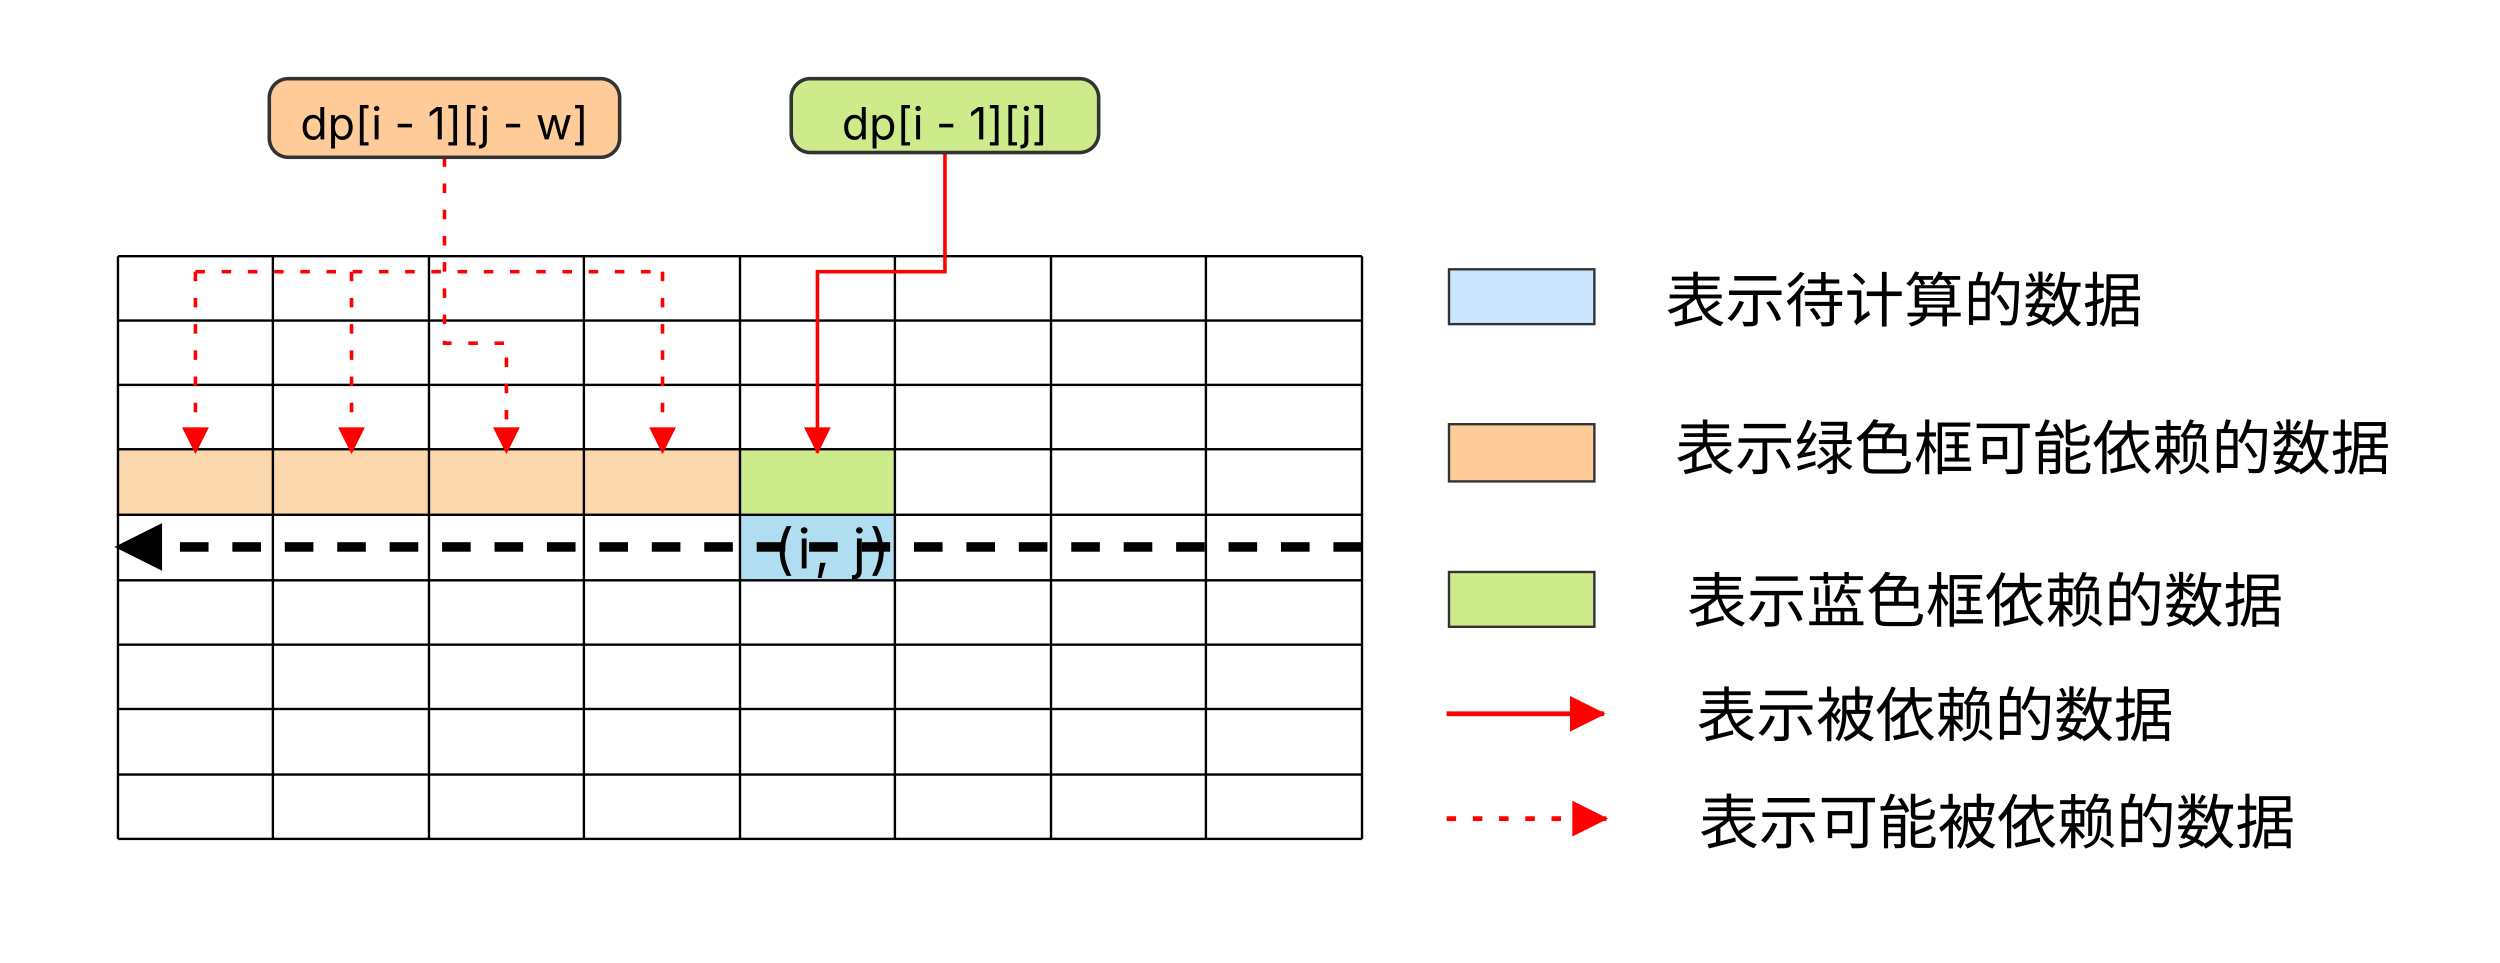
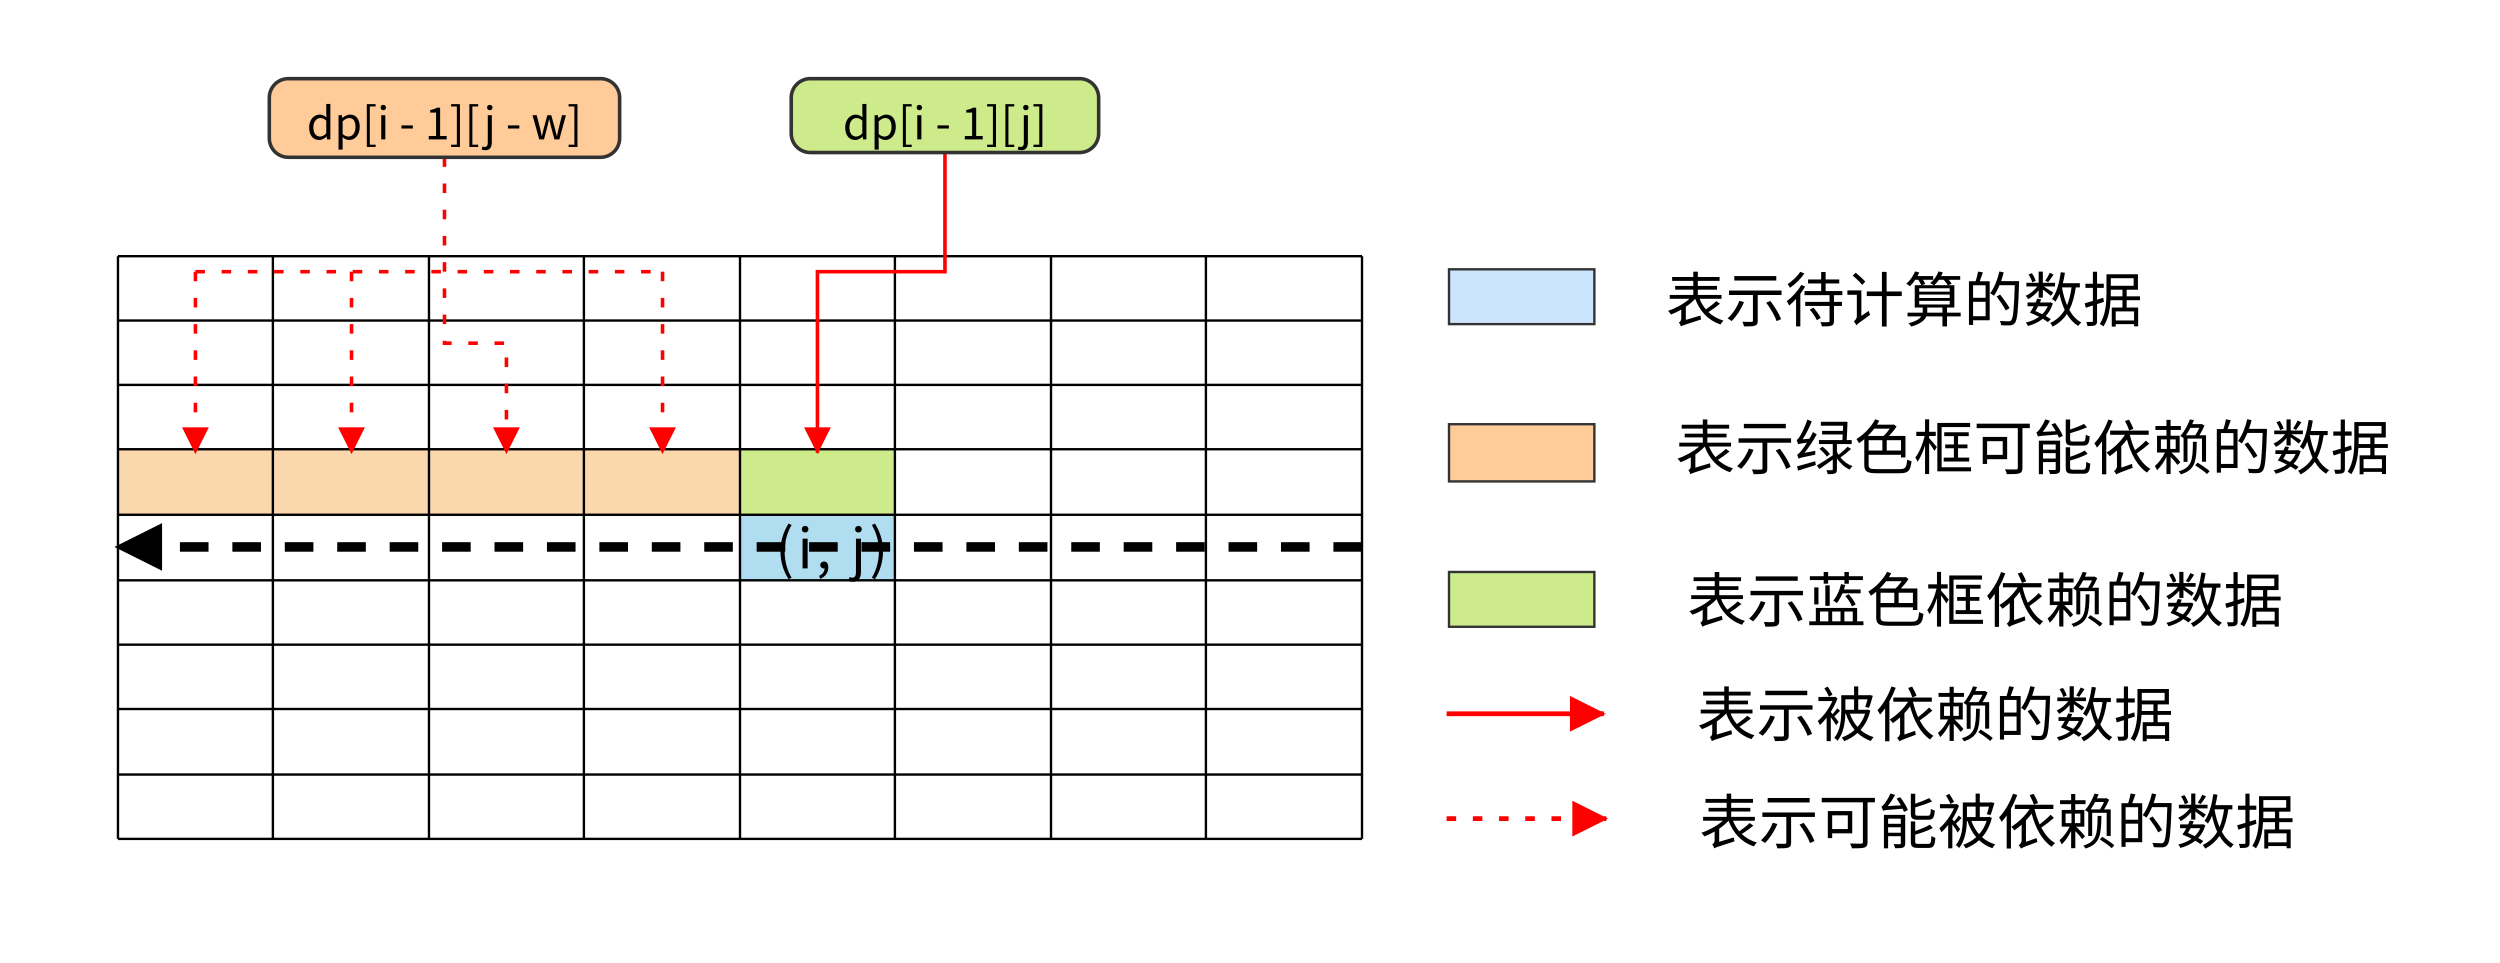
- <svg xmlns="http://www.w3.org/2000/svg" viewBox="0 0 1049 404" role="img" aria-label="dp 表格中 (i, j) 单元格向左累加同一行前面各列的数据，右侧为图例说明" font-family="-apple-system, 'PingFang SC', 'Hiragino Sans GB', 'Microsoft YaHei', sans-serif" width="1049" height="404">
+ <svg xmlns="http://www.w3.org/2000/svg" viewBox="0 0 1049 404" role="img" aria-label="dp 表格中 (i, j) 单元格向左累加同一行前面各列的数据，右侧为图例说明" font-family="Seaford, 'PingFang SC', 'Hiragino Sans GB', 'Noto Sans CJK SC', 'Microsoft YaHei', sans-serif" width="1049" height="404">
  <defs>
    <marker id="arrow-dp22" viewBox="0 0 10 10" refX="9.5" refY="5" markerWidth="7.5" markerHeight="7.5" orient="auto-start-reverse">
      <path d="M0,0 L10,5 L0,10 z" fill="#ff0000" />
    </marker>
    <marker id="arrow-dp22b" viewBox="0 0 10 10" refX="9.5" refY="5" markerWidth="5.75" markerHeight="5" orient="auto-start-reverse">
      <path d="M0,0 L10,5 L0,10 z" fill="#000000" />
    </marker>
  </defs>
  <rect x="0" y="0" width="1049" height="404" fill="#ffffff" />
  <rect x="49.5" y="188.5" width="261" height="27.5" fill="#fad7ac" />
  <rect x="310.5" y="188.5" width="65" height="27.5" fill="#cdeb8b" />
  <rect x="310.5" y="216" width="65" height="27.5" fill="#b1ddf0" />
  <g fill="none" stroke="#000000" stroke-width="1">
    <path d="M 49.5 107.5 H 571.5 M 49.5 134.5 H 571.5 M 49.5 161.5 H 571.5              M 49.5 188.5 H 571.5 M 49.5 216 H 571.5 M 49.5 243.5 H 571.5              M 49.5 270.5 H 571.5 M 49.5 297.5 H 571.5 M 49.5 325 H 571.5              M 49.5 352 H 571.5" />
    <path d="M 49.5 107.5 V 352 M 114.5 107.5 V 352 M 180 107.5 V 352              M 245 107.5 V 352 M 310.5 107.5 V 352 M 375.5 107.5 V 352              M 441 107.5 V 352 M 506 107.5 V 352 M 571.5 107.5 V 352" />
  </g>
  <g fill="none" stroke="#ff0000" stroke-width="1.5" stroke-dasharray="4 7">
    <path d="M 186.5 66 V 144 H 212.5 V 190" marker-end="url(#arrow-dp22)" />
    <path d="M 82 114 H 278" />
    <path d="M 82 114 V 190" marker-end="url(#arrow-dp22)" />
    <path d="M 147.5 114 V 190" marker-end="url(#arrow-dp22)" />
    <path d="M 278 114 V 190" marker-end="url(#arrow-dp22)" />
  </g>
  <path d="M 396.5 64 V 114 H 343 V 190" fill="none" stroke="#ff0000" stroke-width="1.5" marker-end="url(#arrow-dp22)" />
  <rect x="113" y="33" width="147" height="33" rx="8" fill="#ffcc99" stroke="#333333" stroke-width="1.5" />
  <text x="186.5" y="58.5" font-size="18.7" fill="#000000" text-anchor="middle">dp[i - 1][j - w]</text>
  <rect x="332" y="33" width="129" height="31" rx="8" fill="#cdeb8b" stroke="#333333" stroke-width="1.5" />
  <text x="396.5" y="58.5" font-size="18.7" fill="#000000" text-anchor="middle">dp[i - 1][j]</text>
  <path d="M 571.5 229.5 H 49" fill="none" stroke="#000000" stroke-width="4" stroke-dasharray="12 10" marker-end="url(#arrow-dp22b)" />
  <text x="349" y="238.5" font-size="23" letter-spacing="1.5" fill="#000000" text-anchor="middle">(i, j)</text>
  <rect x="608" y="113" width="61" height="23" fill="#cce5ff" stroke="#333333" stroke-width="1" />
  <rect x="608" y="178" width="61" height="24" fill="#ffcc99" stroke="#333333" stroke-width="1" />
  <rect x="608" y="240" width="61" height="23" fill="#cdeb8b" stroke="#333333" stroke-width="1" />
  <text x="699" y="135" font-size="25" fill="#000000">表示待计算的数据</text>
  <text x="703" y="197" font-size="25" fill="#000000">表示绿色框可能依赖的数据</text>
  <text x="708" y="261" font-size="25" fill="#000000">表示蓝色框依赖的数据</text>
  <text x="712" y="309" font-size="25" fill="#000000">表示被依赖的数据</text>
  <text x="713" y="354" font-size="25" fill="#000000">表示可能被依赖的数据</text>
  <path d="M 607 299.5 H 673" fill="none" stroke="#ff0000" stroke-width="2" marker-end="url(#arrow-dp22)" />
  <path d="M 607 343.5 H 674" fill="none" stroke="#ff0000" stroke-width="2" stroke-dasharray="4 7" marker-end="url(#arrow-dp22)" />
</svg>
